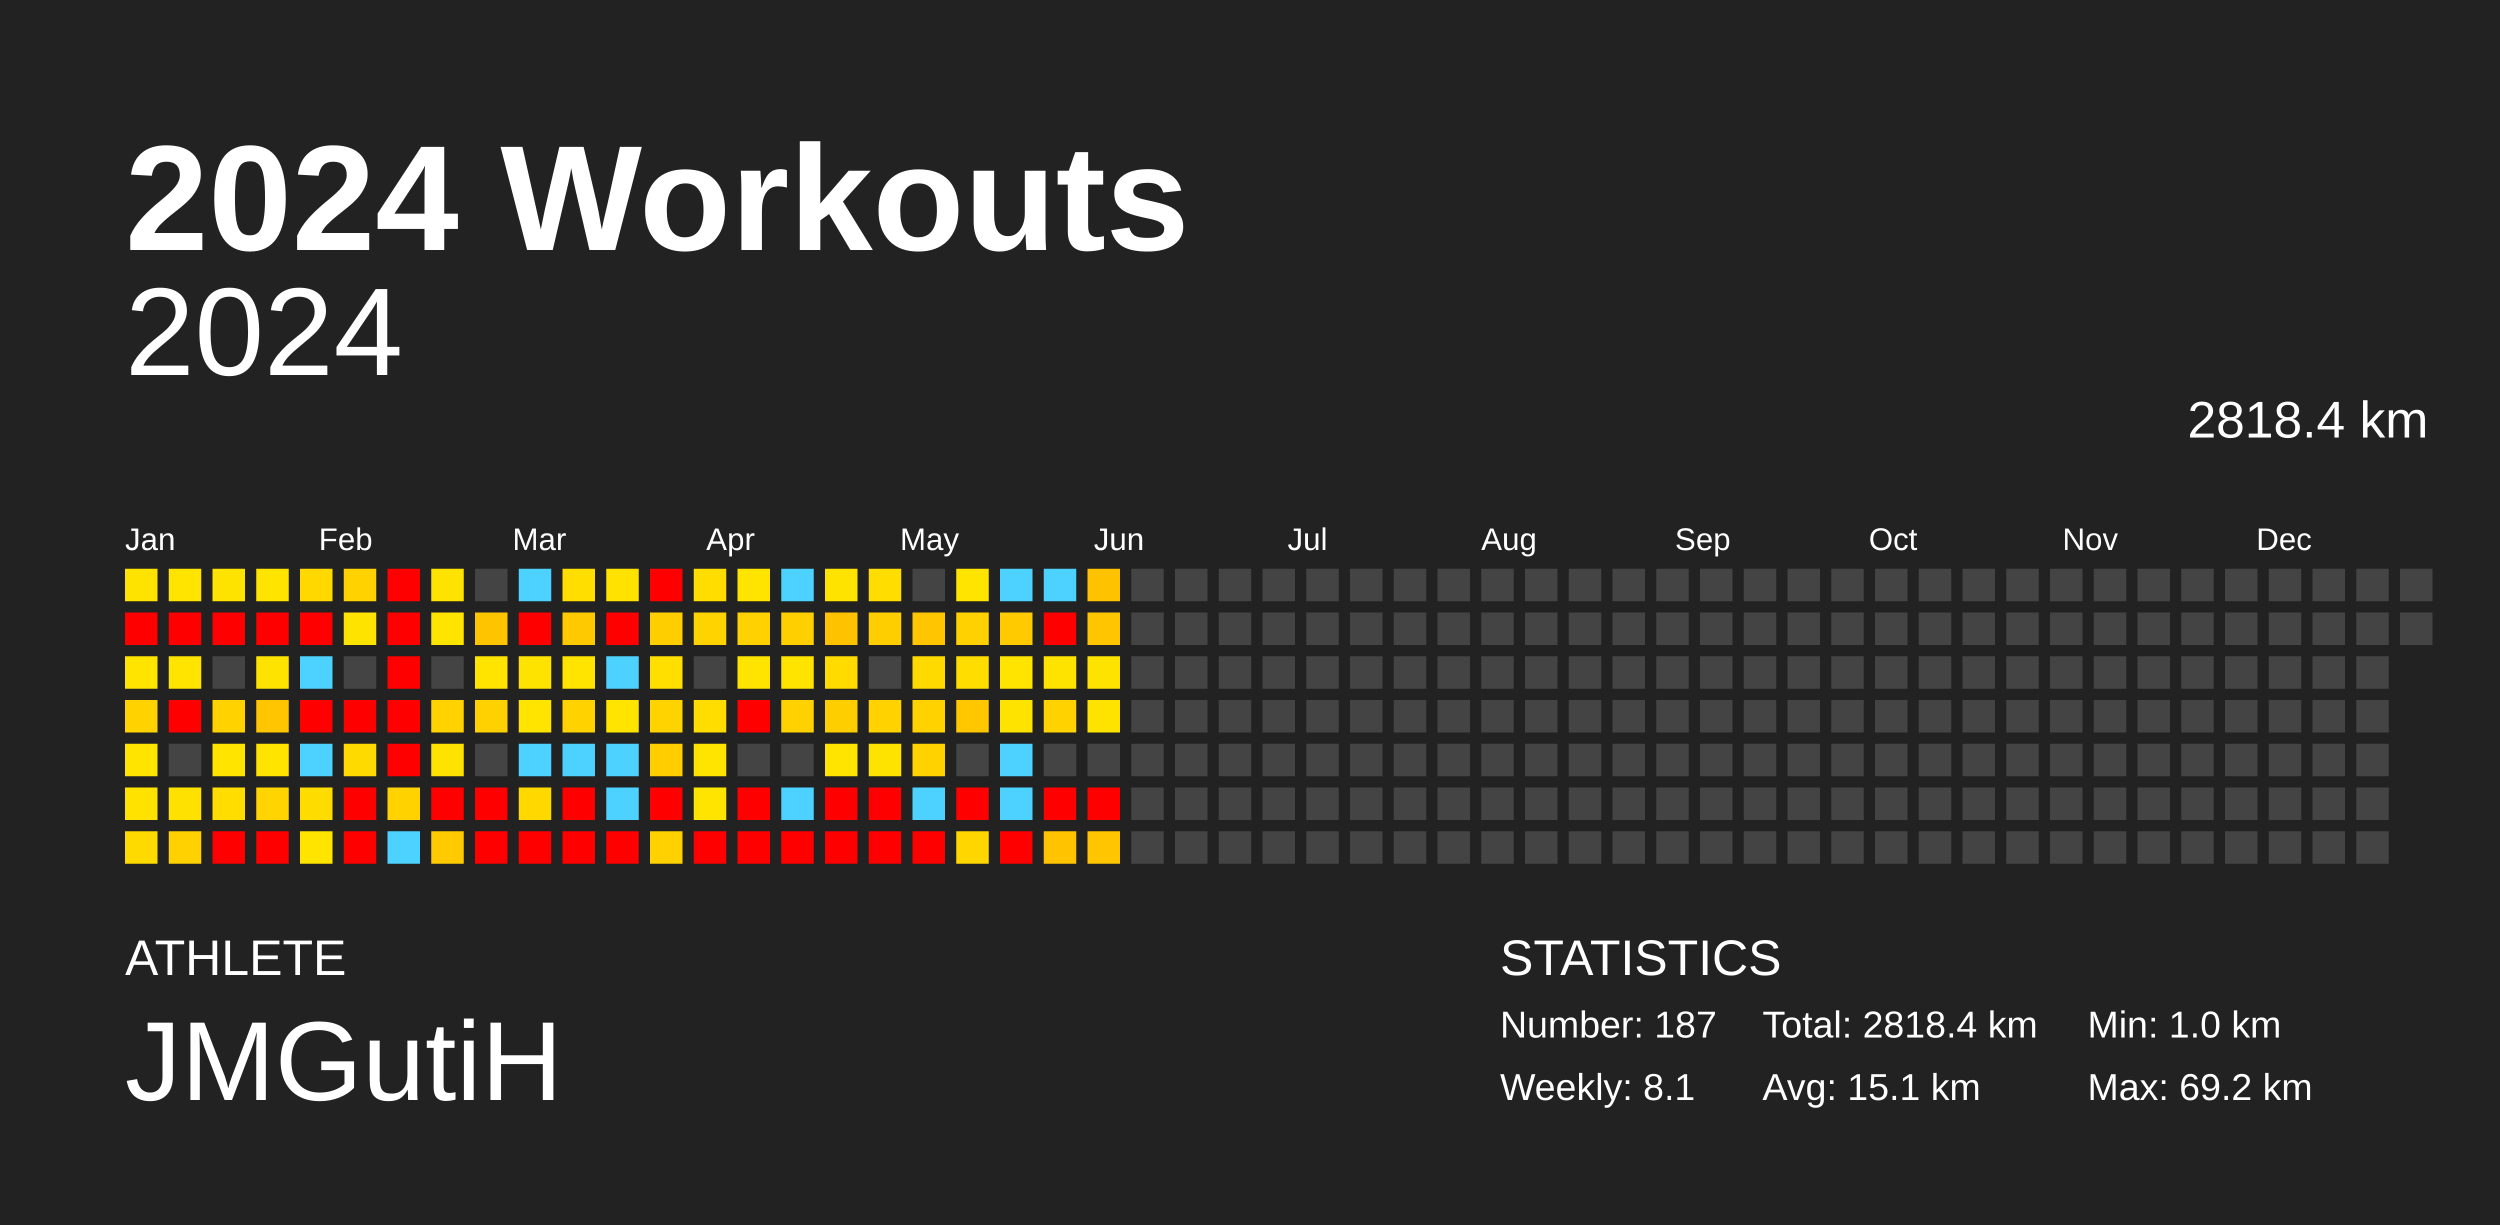
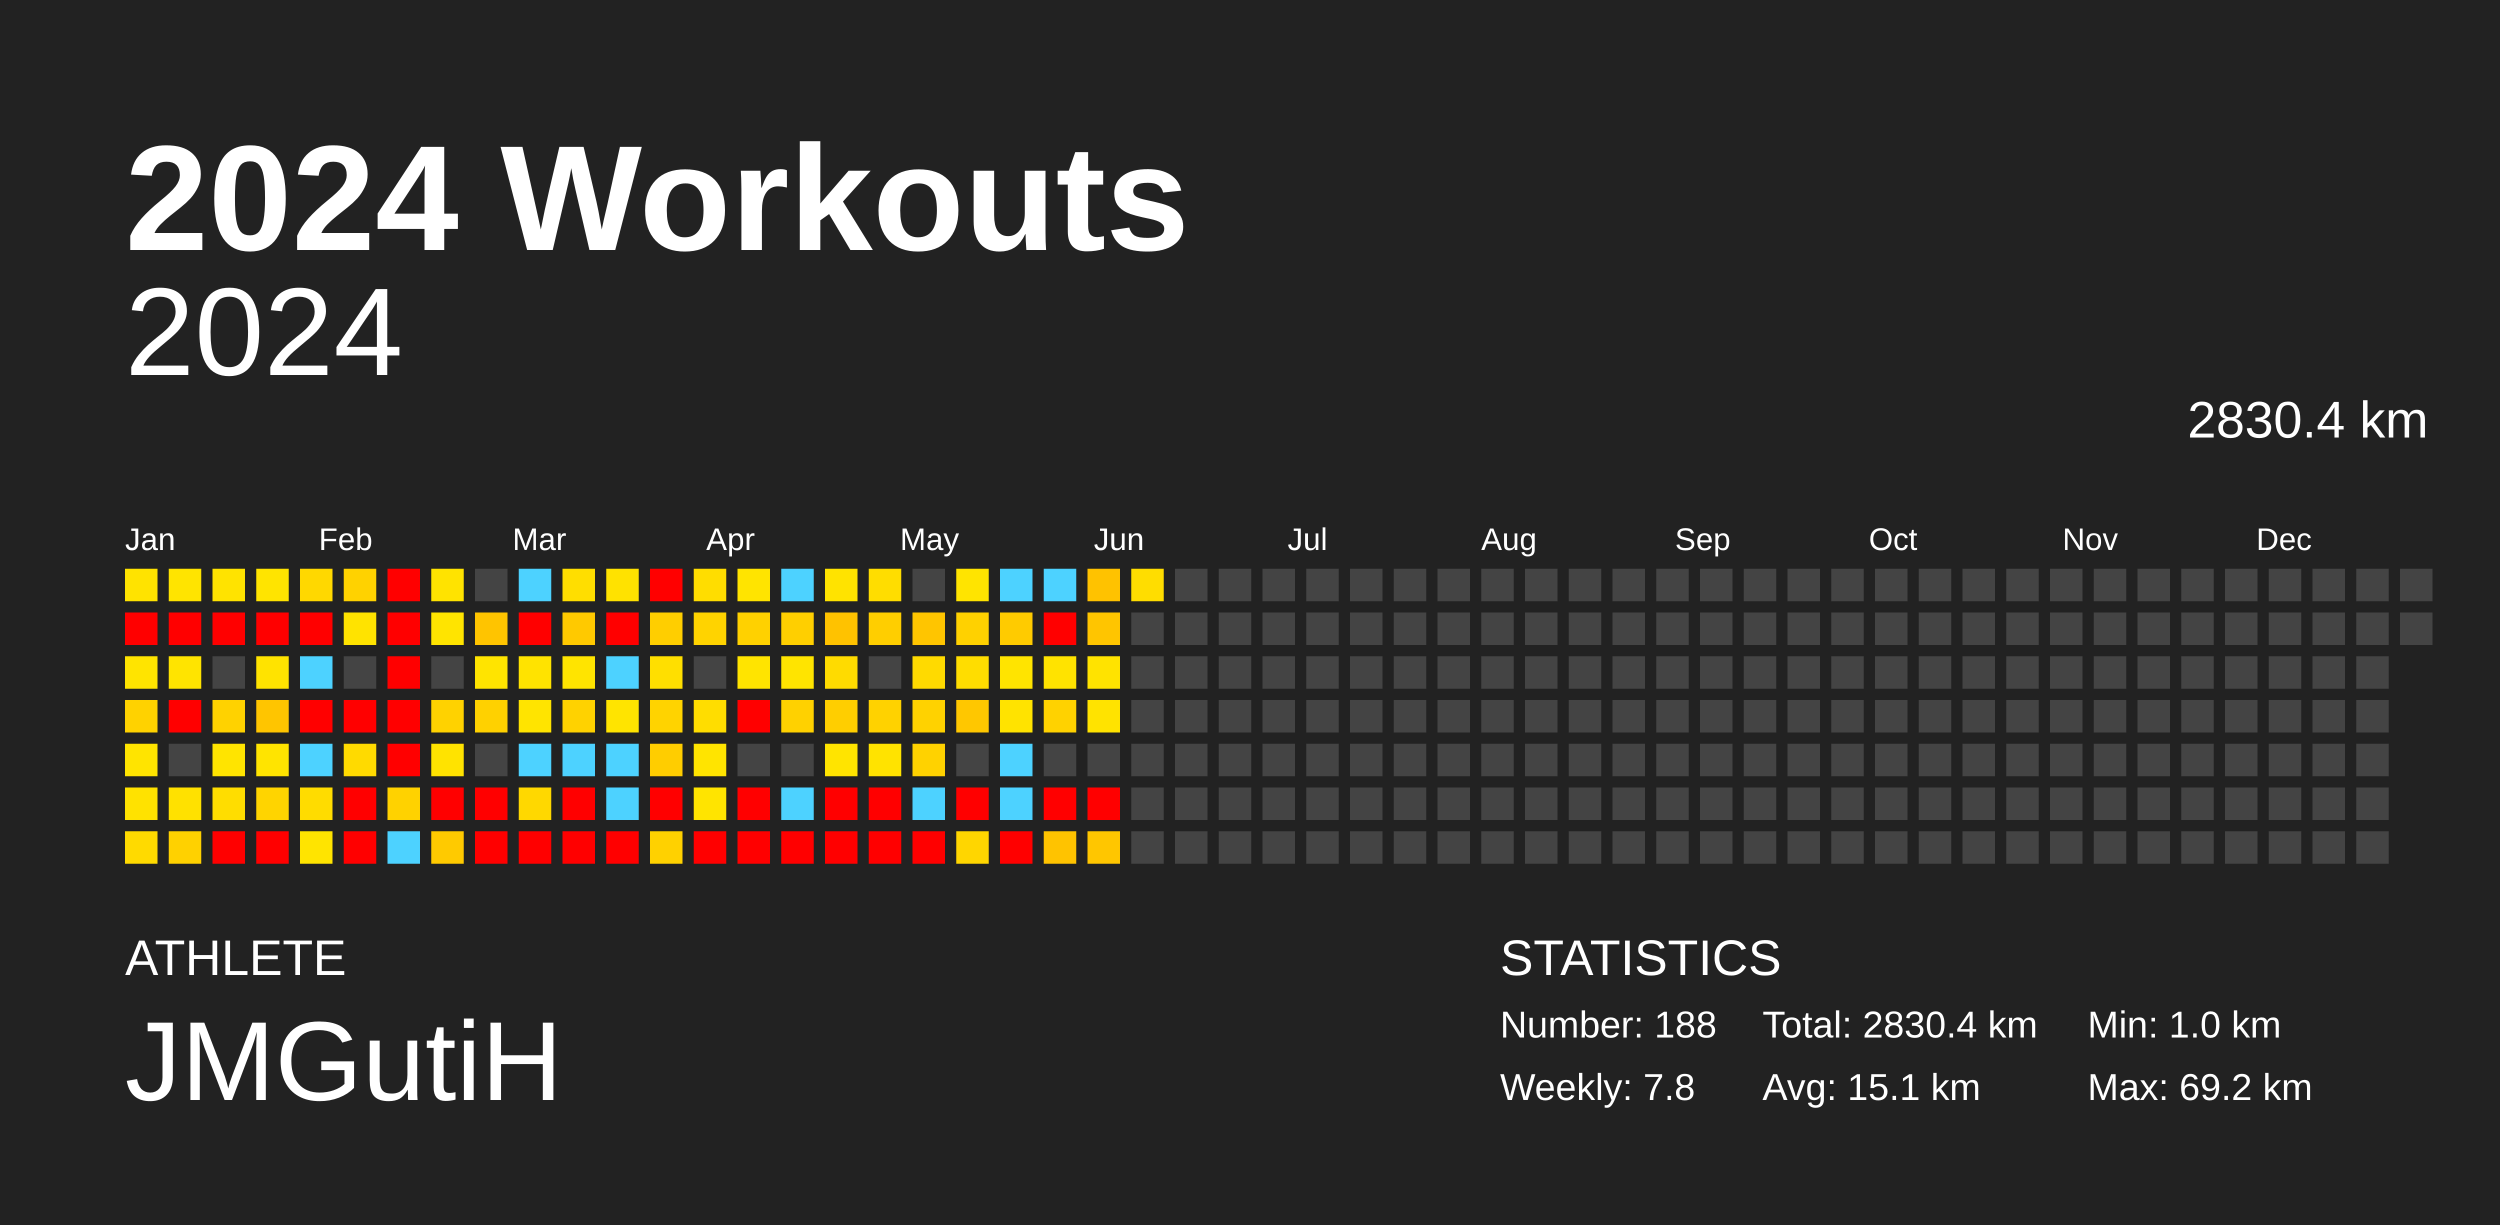
<svg xmlns="http://www.w3.org/2000/svg" baseProfile="full" height="98mm" version="1.1" viewBox="0,0,200,98" width="200mm">
  <defs />
  <rect fill="#222222" height="98" width="200" x="0" y="0" />
  <text fill="#FFFFFF" style="font-size:12px; font-family:Arial; font-weight:bold;" x="10" y="20">2024 Workouts</text>
  <text fill="#FFFFFF" style="font-size:4px; font-family:Arial" x="10" y="78">ATHLETE</text>
  <text fill="#FFFFFF" style="font-size:9px; font-family:Arial" x="10" y="88">JMGutiH</text>
  <text fill="#FFFFFF" style="font-size:4px; font-family:Arial" x="120" y="78">STATISTICS</text>
-   <text fill="#FFFFFF" style="font-size:3px; font-family:Arial" x="120" y="83">Number: 187</text>
-   <text fill="#FFFFFF" style="font-size:3px; font-family:Arial" x="120" y="88">Weekly: 8.1</text>
-   <text fill="#FFFFFF" style="font-size:3px; font-family:Arial" x="141" y="83">Total: 2818.4 km</text>
+   <text fill="#FFFFFF" style="font-size:3px; font-family:Arial" x="120" y="83">Number: 188</text>
+   <text fill="#FFFFFF" style="font-size:3px; font-family:Arial" x="120" y="88">Weekly: 7.8</text>
+   <text fill="#FFFFFF" style="font-size:3px; font-family:Arial" x="141" y="83">Total: 2830.4 km</text>
  <text fill="#FFFFFF" style="font-size:3px; font-family:Arial" x="141" y="88">Avg: 15.1 km</text>
  <text fill="#FFFFFF" style="font-size:3px; font-family:Arial" x="167" y="83">Min: 1.0 km</text>
  <text fill="#FFFFFF" style="font-size:3px; font-family:Arial" x="167" y="88">Max: 69.2 km</text>
  <text alignment-baseline="hanging" fill="#FFFFFF" style="font-size:10.0px; font-family:Arial;" x="10" y="30">2024</text>
-   <text alignment-baseline="hanging" fill="#FFFFFF" style="font-size:4.125px; font-family:Arial;" x="175" y="35">2818.4 km</text>
+   <text alignment-baseline="hanging" fill="#FFFFFF" style="font-size:4.125px; font-family:Arial;" x="175" y="35">2830.4 km</text>
  <text fill="#FFFFFF" style="font-size:2.5px; font-family:Arial" x="10.0" y="44">Jan</text>
  <text fill="#FFFFFF" style="font-size:2.5px; font-family:Arial" x="25.5" y="44">Feb</text>
  <text fill="#FFFFFF" style="font-size:2.5px; font-family:Arial" x="41.0" y="44">Mar</text>
  <text fill="#FFFFFF" style="font-size:2.5px; font-family:Arial" x="56.5" y="44">Apr</text>
  <text fill="#FFFFFF" style="font-size:2.5px; font-family:Arial" x="72.0" y="44">May</text>
  <text fill="#FFFFFF" style="font-size:2.5px; font-family:Arial" x="87.5" y="44">Jun</text>
  <text fill="#FFFFFF" style="font-size:2.5px; font-family:Arial" x="103.0" y="44">Jul</text>
  <text fill="#FFFFFF" style="font-size:2.5px; font-family:Arial" x="118.5" y="44">Aug</text>
  <text fill="#FFFFFF" style="font-size:2.5px; font-family:Arial" x="134.0" y="44">Sep</text>
  <text fill="#FFFFFF" style="font-size:2.5px; font-family:Arial" x="149.5" y="44">Oct</text>
  <text fill="#FFFFFF" style="font-size:2.5px; font-family:Arial" x="165.0" y="44">Nov</text>
  <text fill="#FFFFFF" style="font-size:2.5px; font-family:Arial" x="180.5" y="44">Dec</text>
  <rect fill="#ffe300" height="2.6" width="2.6" x="10.0" y="45.5" />
  <rect fill="red" height="2.6" width="2.6" x="10.0" y="49.0" />
  <rect fill="#ffe400" height="2.6" width="2.6" x="10.0" y="52.5" />
  <rect fill="#ffd200" height="2.6" width="2.6" x="10.0" y="56.0" />
  <rect fill="#ffe400" height="2.6" width="2.6" x="10.0" y="59.5" />
  <rect fill="#ffe200" height="2.6" width="2.6" x="10.0" y="63.0" />
  <rect fill="#ffda00" height="2.6" width="2.6" x="10.0" y="66.5" />
  <rect fill="#ffe400" height="2.6" width="2.6" x="13.5" y="45.5" />
  <rect fill="red" height="2.6" width="2.6" x="13.5" y="49.0" />
  <rect fill="#ffe400" height="2.6" width="2.6" x="13.5" y="52.5" />
  <rect fill="red" height="2.6" width="2.6" x="13.5" y="56.0" />
  <rect fill="#444444" height="2.6" width="2.6" x="13.5" y="59.5" />
  <rect fill="#ffe100" height="2.6" width="2.6" x="13.5" y="63.0" />
  <rect fill="#ffd100" height="2.6" width="2.6" x="13.5" y="66.5" />
  <rect fill="#ffe300" height="2.6" width="2.6" x="17.0" y="45.5" />
  <rect fill="red" height="2.6" width="2.6" x="17.0" y="49.0" />
  <rect fill="#444444" height="2.6" width="2.6" x="17.0" y="52.5" />
  <rect fill="#ffd200" height="2.6" width="2.6" x="17.0" y="56.0" />
  <rect fill="#ffe400" height="2.6" width="2.6" x="17.0" y="59.5" />
  <rect fill="#ffdd00" height="2.6" width="2.6" x="17.0" y="63.0" />
  <rect fill="red" height="2.6" width="2.6" x="17.0" y="66.5" />
  <rect fill="#ffe400" height="2.6" width="2.6" x="20.5" y="45.5" />
  <rect fill="red" height="2.6" width="2.6" x="20.5" y="49.0" />
  <rect fill="#ffe300" height="2.6" width="2.6" x="20.5" y="52.5" />
  <rect fill="#ffc500" height="2.6" width="2.6" x="20.5" y="56.0" />
  <rect fill="#ffe400" height="2.6" width="2.6" x="20.5" y="59.5" />
  <rect fill="#ffd400" height="2.6" width="2.6" x="20.5" y="63.0" />
  <rect fill="red" height="2.6" width="2.6" x="20.5" y="66.5" />
  <rect fill="#ffd800" height="2.6" width="2.6" x="24.0" y="45.5" />
  <rect fill="red" height="2.6" width="2.6" x="24.0" y="49.0" />
  <rect fill="#4dd2ff" height="2.6" width="2.6" x="24.0" y="52.5" />
  <rect fill="red" height="2.6" width="2.6" x="24.0" y="56.0" />
  <rect fill="#4dd2ff" height="2.6" width="2.6" x="24.0" y="59.5" />
  <rect fill="#ffdc00" height="2.6" width="2.6" x="24.0" y="63.0" />
  <rect fill="#ffe400" height="2.6" width="2.6" x="24.0" y="66.5" />
  <rect fill="#ffd200" height="2.6" width="2.6" x="27.5" y="45.5" />
  <rect fill="#ffe300" height="2.6" width="2.6" x="27.5" y="49.0" />
  <rect fill="#444444" height="2.6" width="2.6" x="27.5" y="52.5" />
  <rect fill="red" height="2.6" width="2.6" x="27.5" y="56.0" />
  <rect fill="#ffda00" height="2.6" width="2.6" x="27.5" y="59.5" />
  <rect fill="red" height="2.6" width="2.6" x="27.5" y="63.0" />
  <rect fill="red" height="2.6" width="2.6" x="27.5" y="66.5" />
  <rect fill="red" height="2.6" width="2.6" x="31.0" y="45.5" />
  <rect fill="red" height="2.6" width="2.6" x="31.0" y="49.0" />
  <rect fill="red" height="2.6" width="2.6" x="31.0" y="52.5" />
  <rect fill="red" height="2.6" width="2.6" x="31.0" y="56.0" />
  <rect fill="red" height="2.6" width="2.6" x="31.0" y="59.5" />
  <rect fill="#ffd200" height="2.6" width="2.6" x="31.0" y="63.0" />
  <rect fill="#4dd2ff" height="2.6" width="2.6" x="31.0" y="66.5" />
  <rect fill="#ffe300" height="2.6" width="2.6" x="34.5" y="45.5" />
  <rect fill="#ffe400" height="2.6" width="2.6" x="34.5" y="49.0" />
  <rect fill="#444444" height="2.6" width="2.6" x="34.5" y="52.5" />
  <rect fill="#ffd200" height="2.6" width="2.6" x="34.5" y="56.0" />
  <rect fill="#ffe300" height="2.6" width="2.6" x="34.5" y="59.5" />
  <rect fill="red" height="2.6" width="2.6" x="34.5" y="63.0" />
  <rect fill="#ffca00" height="2.6" width="2.6" x="34.5" y="66.5" />
  <rect fill="#444444" height="2.6" width="2.6" x="38.0" y="45.5" />
  <rect fill="#ffc400" height="2.6" width="2.6" x="38.0" y="49.0" />
  <rect fill="#ffe400" height="2.6" width="2.6" x="38.0" y="52.5" />
  <rect fill="#ffd100" height="2.6" width="2.6" x="38.0" y="56.0" />
  <rect fill="#444444" height="2.6" width="2.6" x="38.0" y="59.5" />
  <rect fill="red" height="2.6" width="2.6" x="38.0" y="63.0" />
  <rect fill="red" height="2.6" width="2.6" x="38.0" y="66.5" />
  <rect fill="#4dd2ff" height="2.6" width="2.6" x="41.5" y="45.5" />
  <rect fill="red" height="2.6" width="2.6" x="41.5" y="49.0" />
  <rect fill="#ffe300" height="2.6" width="2.6" x="41.5" y="52.5" />
  <rect fill="#ffe400" height="2.6" width="2.6" x="41.5" y="56.0" />
  <rect fill="#4dd2ff" height="2.6" width="2.6" x="41.5" y="59.5" />
  <rect fill="#ffd800" height="2.6" width="2.6" x="41.5" y="63.0" />
  <rect fill="red" height="2.6" width="2.6" x="41.5" y="66.5" />
  <rect fill="#ffde00" height="2.6" width="2.6" x="45.0" y="45.5" />
  <rect fill="#ffc900" height="2.6" width="2.6" x="45.0" y="49.0" />
  <rect fill="#ffe400" height="2.6" width="2.6" x="45.0" y="52.5" />
  <rect fill="#ffd200" height="2.6" width="2.6" x="45.0" y="56.0" />
  <rect fill="#4dd2ff" height="2.6" width="2.6" x="45.0" y="59.5" />
  <rect fill="red" height="2.6" width="2.6" x="45.0" y="63.0" />
  <rect fill="red" height="2.6" width="2.6" x="45.0" y="66.5" />
  <rect fill="#ffe200" height="2.6" width="2.6" x="48.5" y="45.5" />
  <rect fill="red" height="2.6" width="2.6" x="48.5" y="49.0" />
  <rect fill="#4dd2ff" height="2.6" width="2.6" x="48.5" y="52.5" />
  <rect fill="#ffe400" height="2.6" width="2.6" x="48.5" y="56.0" />
  <rect fill="#4dd2ff" height="2.6" width="2.6" x="48.5" y="59.5" />
  <rect fill="#4dd2ff" height="2.6" width="2.6" x="48.5" y="63.0" />
  <rect fill="red" height="2.6" width="2.6" x="48.5" y="66.5" />
  <rect fill="red" height="2.6" width="2.6" x="52.0" y="45.5" />
  <rect fill="#ffce00" height="2.6" width="2.6" x="52.0" y="49.0" />
  <rect fill="#ffdf00" height="2.6" width="2.6" x="52.0" y="52.5" />
  <rect fill="#ffd300" height="2.6" width="2.6" x="52.0" y="56.0" />
  <rect fill="#ffcd00" height="2.6" width="2.6" x="52.0" y="59.5" />
  <rect fill="red" height="2.6" width="2.6" x="52.0" y="63.0" />
  <rect fill="#ffd100" height="2.6" width="2.6" x="52.0" y="66.5" />
  <rect fill="#ffdd00" height="2.6" width="2.6" x="55.5" y="45.5" />
  <rect fill="#ffd300" height="2.6" width="2.6" x="55.5" y="49.0" />
  <rect fill="#444444" height="2.6" width="2.6" x="55.5" y="52.5" />
  <rect fill="#ffdd00" height="2.6" width="2.6" x="55.5" y="56.0" />
  <rect fill="#ffe400" height="2.6" width="2.6" x="55.5" y="59.5" />
  <rect fill="#ffe400" height="2.6" width="2.6" x="55.5" y="63.0" />
  <rect fill="red" height="2.6" width="2.6" x="55.5" y="66.5" />
  <rect fill="#ffe400" height="2.6" width="2.6" x="59.0" y="45.5" />
  <rect fill="#ffd100" height="2.6" width="2.6" x="59.0" y="49.0" />
  <rect fill="#ffe400" height="2.6" width="2.6" x="59.0" y="52.5" />
  <rect fill="red" height="2.6" width="2.6" x="59.0" y="56.0" />
  <rect fill="#444444" height="2.6" width="2.6" x="59.0" y="59.5" />
  <rect fill="red" height="2.6" width="2.6" x="59.0" y="63.0" />
  <rect fill="red" height="2.6" width="2.6" x="59.0" y="66.5" />
  <rect fill="#4dd2ff" height="2.6" width="2.6" x="62.5" y="45.5" />
  <rect fill="#ffcf00" height="2.6" width="2.6" x="62.5" y="49.0" />
  <rect fill="#ffe400" height="2.6" width="2.6" x="62.5" y="52.5" />
  <rect fill="#ffd100" height="2.6" width="2.6" x="62.5" y="56.0" />
  <rect fill="#444444" height="2.6" width="2.6" x="62.5" y="59.5" />
  <rect fill="#4dd2ff" height="2.6" width="2.6" x="62.5" y="63.0" />
  <rect fill="red" height="2.6" width="2.6" x="62.5" y="66.5" />
  <rect fill="#ffe300" height="2.6" width="2.6" x="66.0" y="45.5" />
  <rect fill="#ffc200" height="2.6" width="2.6" x="66.0" y="49.0" />
  <rect fill="#ffdb00" height="2.6" width="2.6" x="66.0" y="52.5" />
  <rect fill="#ffce00" height="2.6" width="2.6" x="66.0" y="56.0" />
  <rect fill="#ffe400" height="2.6" width="2.6" x="66.0" y="59.5" />
  <rect fill="red" height="2.6" width="2.6" x="66.0" y="63.0" />
  <rect fill="red" height="2.6" width="2.6" x="66.0" y="66.5" />
  <rect fill="#ffdd00" height="2.6" width="2.6" x="69.5" y="45.5" />
  <rect fill="#ffce00" height="2.6" width="2.6" x="69.5" y="49.0" />
  <rect fill="#444444" height="2.6" width="2.6" x="69.5" y="52.5" />
  <rect fill="#ffd200" height="2.6" width="2.6" x="69.5" y="56.0" />
  <rect fill="#ffe300" height="2.6" width="2.6" x="69.5" y="59.5" />
  <rect fill="red" height="2.6" width="2.6" x="69.5" y="63.0" />
  <rect fill="red" height="2.6" width="2.6" x="69.5" y="66.5" />
  <rect fill="#444444" height="2.6" width="2.6" x="73.0" y="45.5" />
  <rect fill="#ffc500" height="2.6" width="2.6" x="73.0" y="49.0" />
  <rect fill="#ffda00" height="2.6" width="2.6" x="73.0" y="52.5" />
  <rect fill="#ffd200" height="2.6" width="2.6" x="73.0" y="56.0" />
  <rect fill="#ffd200" height="2.6" width="2.6" x="73.0" y="59.5" />
  <rect fill="#4dd2ff" height="2.6" width="2.6" x="73.0" y="63.0" />
  <rect fill="red" height="2.6" width="2.6" x="73.0" y="66.5" />
  <rect fill="#ffe400" height="2.6" width="2.6" x="76.5" y="45.5" />
  <rect fill="#ffd100" height="2.6" width="2.6" x="76.5" y="49.0" />
  <rect fill="#ffdd00" height="2.6" width="2.6" x="76.5" y="52.5" />
  <rect fill="#ffc700" height="2.6" width="2.6" x="76.5" y="56.0" />
  <rect fill="#444444" height="2.6" width="2.6" x="76.5" y="59.5" />
  <rect fill="red" height="2.6" width="2.6" x="76.5" y="63.0" />
  <rect fill="#ffd600" height="2.6" width="2.6" x="76.5" y="66.5" />
  <rect fill="#4dd2ff" height="2.6" width="2.6" x="80.0" y="45.5" />
  <rect fill="#ffcb00" height="2.6" width="2.6" x="80.0" y="49.0" />
  <rect fill="#ffe400" height="2.6" width="2.6" x="80.0" y="52.5" />
  <rect fill="#ffe300" height="2.6" width="2.6" x="80.0" y="56.0" />
  <rect fill="#4dd2ff" height="2.6" width="2.6" x="80.0" y="59.5" />
  <rect fill="#4dd2ff" height="2.6" width="2.6" x="80.0" y="63.0" />
  <rect fill="red" height="2.6" width="2.6" x="80.0" y="66.5" />
  <rect fill="#4dd2ff" height="2.6" width="2.6" x="83.5" y="45.5" />
  <rect fill="red" height="2.6" width="2.6" x="83.5" y="49.0" />
  <rect fill="#ffe300" height="2.6" width="2.6" x="83.5" y="52.5" />
  <rect fill="#ffd200" height="2.6" width="2.6" x="83.5" y="56.0" />
  <rect fill="#444444" height="2.6" width="2.6" x="83.5" y="59.5" />
  <rect fill="red" height="2.6" width="2.6" x="83.5" y="63.0" />
  <rect fill="#ffc300" height="2.6" width="2.6" x="83.5" y="66.5" />
  <rect fill="#ffc200" height="2.6" width="2.6" x="87.0" y="45.5" />
  <rect fill="#ffc500" height="2.6" width="2.6" x="87.0" y="49.0" />
  <rect fill="#ffe300" height="2.6" width="2.6" x="87.0" y="52.5" />
  <rect fill="#ffe300" height="2.6" width="2.6" x="87.0" y="56.0" />
  <rect fill="#444444" height="2.6" width="2.6" x="87.0" y="59.5" />
  <rect fill="red" height="2.6" width="2.6" x="87.0" y="63.0" />
  <rect fill="#ffc600" height="2.6" width="2.6" x="87.0" y="66.5" />
-   <rect fill="#444444" height="2.6" width="2.6" x="90.5" y="45.5" />
+   <rect fill="#ffdd00" height="2.6" width="2.6" x="90.5" y="45.5" />
  <rect fill="#444444" height="2.6" width="2.6" x="90.5" y="49.0" />
  <rect fill="#444444" height="2.6" width="2.6" x="90.5" y="52.5" />
  <rect fill="#444444" height="2.6" width="2.6" x="90.5" y="56.0" />
  <rect fill="#444444" height="2.6" width="2.6" x="90.5" y="59.5" />
  <rect fill="#444444" height="2.6" width="2.6" x="90.5" y="63.0" />
  <rect fill="#444444" height="2.6" width="2.6" x="90.5" y="66.5" />
  <rect fill="#444444" height="2.6" width="2.6" x="94.0" y="45.5" />
  <rect fill="#444444" height="2.6" width="2.6" x="94.0" y="49.0" />
  <rect fill="#444444" height="2.6" width="2.6" x="94.0" y="52.5" />
  <rect fill="#444444" height="2.6" width="2.6" x="94.0" y="56.0" />
  <rect fill="#444444" height="2.6" width="2.6" x="94.0" y="59.5" />
  <rect fill="#444444" height="2.6" width="2.6" x="94.0" y="63.0" />
  <rect fill="#444444" height="2.6" width="2.6" x="94.0" y="66.5" />
  <rect fill="#444444" height="2.6" width="2.6" x="97.5" y="45.5" />
  <rect fill="#444444" height="2.6" width="2.6" x="97.5" y="49.0" />
  <rect fill="#444444" height="2.6" width="2.6" x="97.5" y="52.5" />
  <rect fill="#444444" height="2.6" width="2.6" x="97.5" y="56.0" />
  <rect fill="#444444" height="2.6" width="2.6" x="97.5" y="59.5" />
  <rect fill="#444444" height="2.6" width="2.6" x="97.5" y="63.0" />
  <rect fill="#444444" height="2.6" width="2.6" x="97.5" y="66.5" />
  <rect fill="#444444" height="2.6" width="2.6" x="101.0" y="45.5" />
  <rect fill="#444444" height="2.6" width="2.6" x="101.0" y="49.0" />
  <rect fill="#444444" height="2.6" width="2.6" x="101.0" y="52.5" />
  <rect fill="#444444" height="2.6" width="2.6" x="101.0" y="56.0" />
  <rect fill="#444444" height="2.6" width="2.6" x="101.0" y="59.5" />
  <rect fill="#444444" height="2.6" width="2.6" x="101.0" y="63.0" />
  <rect fill="#444444" height="2.6" width="2.6" x="101.0" y="66.5" />
  <rect fill="#444444" height="2.6" width="2.6" x="104.5" y="45.5" />
  <rect fill="#444444" height="2.6" width="2.6" x="104.5" y="49.0" />
  <rect fill="#444444" height="2.6" width="2.6" x="104.5" y="52.5" />
  <rect fill="#444444" height="2.6" width="2.6" x="104.5" y="56.0" />
  <rect fill="#444444" height="2.6" width="2.6" x="104.5" y="59.5" />
  <rect fill="#444444" height="2.6" width="2.6" x="104.5" y="63.0" />
  <rect fill="#444444" height="2.6" width="2.6" x="104.5" y="66.5" />
  <rect fill="#444444" height="2.6" width="2.6" x="108.0" y="45.5" />
  <rect fill="#444444" height="2.6" width="2.6" x="108.0" y="49.0" />
  <rect fill="#444444" height="2.6" width="2.6" x="108.0" y="52.5" />
  <rect fill="#444444" height="2.6" width="2.6" x="108.0" y="56.0" />
  <rect fill="#444444" height="2.6" width="2.6" x="108.0" y="59.5" />
  <rect fill="#444444" height="2.6" width="2.6" x="108.0" y="63.0" />
  <rect fill="#444444" height="2.6" width="2.6" x="108.0" y="66.5" />
  <rect fill="#444444" height="2.6" width="2.6" x="111.5" y="45.5" />
  <rect fill="#444444" height="2.6" width="2.6" x="111.5" y="49.0" />
  <rect fill="#444444" height="2.6" width="2.6" x="111.5" y="52.5" />
  <rect fill="#444444" height="2.6" width="2.6" x="111.5" y="56.0" />
  <rect fill="#444444" height="2.6" width="2.6" x="111.5" y="59.5" />
  <rect fill="#444444" height="2.6" width="2.6" x="111.5" y="63.0" />
  <rect fill="#444444" height="2.6" width="2.6" x="111.5" y="66.5" />
  <rect fill="#444444" height="2.6" width="2.6" x="115.0" y="45.5" />
  <rect fill="#444444" height="2.6" width="2.6" x="115.0" y="49.0" />
  <rect fill="#444444" height="2.6" width="2.6" x="115.0" y="52.5" />
  <rect fill="#444444" height="2.6" width="2.6" x="115.0" y="56.0" />
  <rect fill="#444444" height="2.6" width="2.6" x="115.0" y="59.5" />
  <rect fill="#444444" height="2.6" width="2.6" x="115.0" y="63.0" />
  <rect fill="#444444" height="2.6" width="2.6" x="115.0" y="66.5" />
  <rect fill="#444444" height="2.6" width="2.6" x="118.5" y="45.5" />
  <rect fill="#444444" height="2.6" width="2.6" x="118.5" y="49.0" />
  <rect fill="#444444" height="2.6" width="2.6" x="118.5" y="52.5" />
  <rect fill="#444444" height="2.6" width="2.6" x="118.5" y="56.0" />
  <rect fill="#444444" height="2.6" width="2.6" x="118.5" y="59.5" />
  <rect fill="#444444" height="2.6" width="2.6" x="118.5" y="63.0" />
  <rect fill="#444444" height="2.6" width="2.6" x="118.5" y="66.5" />
  <rect fill="#444444" height="2.6" width="2.6" x="122.0" y="45.5" />
  <rect fill="#444444" height="2.6" width="2.6" x="122.0" y="49.0" />
  <rect fill="#444444" height="2.6" width="2.6" x="122.0" y="52.5" />
  <rect fill="#444444" height="2.6" width="2.6" x="122.0" y="56.0" />
  <rect fill="#444444" height="2.6" width="2.6" x="122.0" y="59.5" />
  <rect fill="#444444" height="2.6" width="2.6" x="122.0" y="63.0" />
  <rect fill="#444444" height="2.6" width="2.6" x="122.0" y="66.5" />
  <rect fill="#444444" height="2.6" width="2.6" x="125.5" y="45.5" />
  <rect fill="#444444" height="2.6" width="2.6" x="125.5" y="49.0" />
  <rect fill="#444444" height="2.6" width="2.6" x="125.5" y="52.5" />
  <rect fill="#444444" height="2.6" width="2.6" x="125.5" y="56.0" />
  <rect fill="#444444" height="2.6" width="2.6" x="125.5" y="59.5" />
  <rect fill="#444444" height="2.6" width="2.6" x="125.5" y="63.0" />
  <rect fill="#444444" height="2.6" width="2.6" x="125.5" y="66.5" />
  <rect fill="#444444" height="2.6" width="2.6" x="129.0" y="45.5" />
  <rect fill="#444444" height="2.6" width="2.6" x="129.0" y="49.0" />
  <rect fill="#444444" height="2.6" width="2.6" x="129.0" y="52.5" />
  <rect fill="#444444" height="2.6" width="2.6" x="129.0" y="56.0" />
  <rect fill="#444444" height="2.6" width="2.6" x="129.0" y="59.5" />
  <rect fill="#444444" height="2.6" width="2.6" x="129.0" y="63.0" />
  <rect fill="#444444" height="2.6" width="2.6" x="129.0" y="66.5" />
  <rect fill="#444444" height="2.6" width="2.6" x="132.5" y="45.5" />
  <rect fill="#444444" height="2.6" width="2.6" x="132.5" y="49.0" />
  <rect fill="#444444" height="2.6" width="2.6" x="132.5" y="52.5" />
  <rect fill="#444444" height="2.6" width="2.6" x="132.5" y="56.0" />
  <rect fill="#444444" height="2.6" width="2.6" x="132.5" y="59.5" />
  <rect fill="#444444" height="2.6" width="2.6" x="132.5" y="63.0" />
  <rect fill="#444444" height="2.6" width="2.6" x="132.5" y="66.5" />
  <rect fill="#444444" height="2.6" width="2.6" x="136.0" y="45.5" />
  <rect fill="#444444" height="2.6" width="2.6" x="136.0" y="49.0" />
  <rect fill="#444444" height="2.6" width="2.6" x="136.0" y="52.5" />
  <rect fill="#444444" height="2.6" width="2.6" x="136.0" y="56.0" />
  <rect fill="#444444" height="2.6" width="2.6" x="136.0" y="59.5" />
  <rect fill="#444444" height="2.6" width="2.6" x="136.0" y="63.0" />
  <rect fill="#444444" height="2.6" width="2.6" x="136.0" y="66.5" />
  <rect fill="#444444" height="2.6" width="2.6" x="139.5" y="45.5" />
  <rect fill="#444444" height="2.6" width="2.6" x="139.5" y="49.0" />
  <rect fill="#444444" height="2.6" width="2.6" x="139.5" y="52.5" />
  <rect fill="#444444" height="2.6" width="2.6" x="139.5" y="56.0" />
  <rect fill="#444444" height="2.6" width="2.6" x="139.5" y="59.5" />
  <rect fill="#444444" height="2.6" width="2.6" x="139.5" y="63.0" />
  <rect fill="#444444" height="2.6" width="2.6" x="139.5" y="66.5" />
  <rect fill="#444444" height="2.6" width="2.6" x="143.0" y="45.5" />
  <rect fill="#444444" height="2.6" width="2.6" x="143.0" y="49.0" />
  <rect fill="#444444" height="2.6" width="2.6" x="143.0" y="52.5" />
  <rect fill="#444444" height="2.6" width="2.6" x="143.0" y="56.0" />
  <rect fill="#444444" height="2.6" width="2.6" x="143.0" y="59.5" />
  <rect fill="#444444" height="2.6" width="2.6" x="143.0" y="63.0" />
  <rect fill="#444444" height="2.6" width="2.6" x="143.0" y="66.5" />
  <rect fill="#444444" height="2.6" width="2.6" x="146.5" y="45.5" />
  <rect fill="#444444" height="2.6" width="2.6" x="146.5" y="49.0" />
  <rect fill="#444444" height="2.6" width="2.6" x="146.5" y="52.5" />
  <rect fill="#444444" height="2.6" width="2.6" x="146.5" y="56.0" />
  <rect fill="#444444" height="2.6" width="2.6" x="146.5" y="59.5" />
  <rect fill="#444444" height="2.6" width="2.6" x="146.5" y="63.0" />
  <rect fill="#444444" height="2.6" width="2.6" x="146.5" y="66.5" />
  <rect fill="#444444" height="2.6" width="2.6" x="150.0" y="45.5" />
  <rect fill="#444444" height="2.6" width="2.6" x="150.0" y="49.0" />
  <rect fill="#444444" height="2.6" width="2.6" x="150.0" y="52.5" />
  <rect fill="#444444" height="2.6" width="2.6" x="150.0" y="56.0" />
  <rect fill="#444444" height="2.6" width="2.6" x="150.0" y="59.5" />
  <rect fill="#444444" height="2.6" width="2.6" x="150.0" y="63.0" />
  <rect fill="#444444" height="2.6" width="2.6" x="150.0" y="66.5" />
  <rect fill="#444444" height="2.6" width="2.6" x="153.5" y="45.5" />
  <rect fill="#444444" height="2.6" width="2.6" x="153.5" y="49.0" />
  <rect fill="#444444" height="2.6" width="2.6" x="153.5" y="52.5" />
  <rect fill="#444444" height="2.6" width="2.6" x="153.5" y="56.0" />
  <rect fill="#444444" height="2.6" width="2.6" x="153.5" y="59.5" />
  <rect fill="#444444" height="2.6" width="2.6" x="153.5" y="63.0" />
  <rect fill="#444444" height="2.6" width="2.6" x="153.5" y="66.5" />
  <rect fill="#444444" height="2.6" width="2.6" x="157.0" y="45.5" />
  <rect fill="#444444" height="2.6" width="2.6" x="157.0" y="49.0" />
  <rect fill="#444444" height="2.6" width="2.6" x="157.0" y="52.5" />
  <rect fill="#444444" height="2.6" width="2.6" x="157.0" y="56.0" />
  <rect fill="#444444" height="2.6" width="2.6" x="157.0" y="59.5" />
  <rect fill="#444444" height="2.6" width="2.6" x="157.0" y="63.0" />
  <rect fill="#444444" height="2.6" width="2.6" x="157.0" y="66.5" />
  <rect fill="#444444" height="2.6" width="2.6" x="160.5" y="45.5" />
  <rect fill="#444444" height="2.6" width="2.6" x="160.5" y="49.0" />
  <rect fill="#444444" height="2.6" width="2.6" x="160.5" y="52.5" />
  <rect fill="#444444" height="2.6" width="2.6" x="160.5" y="56.0" />
  <rect fill="#444444" height="2.6" width="2.6" x="160.5" y="59.5" />
  <rect fill="#444444" height="2.6" width="2.6" x="160.5" y="63.0" />
  <rect fill="#444444" height="2.6" width="2.6" x="160.5" y="66.5" />
  <rect fill="#444444" height="2.6" width="2.6" x="164.0" y="45.5" />
  <rect fill="#444444" height="2.6" width="2.6" x="164.0" y="49.0" />
  <rect fill="#444444" height="2.6" width="2.6" x="164.0" y="52.5" />
  <rect fill="#444444" height="2.6" width="2.6" x="164.0" y="56.0" />
  <rect fill="#444444" height="2.6" width="2.6" x="164.0" y="59.5" />
  <rect fill="#444444" height="2.6" width="2.6" x="164.0" y="63.0" />
  <rect fill="#444444" height="2.6" width="2.6" x="164.0" y="66.5" />
  <rect fill="#444444" height="2.6" width="2.6" x="167.5" y="45.5" />
  <rect fill="#444444" height="2.6" width="2.6" x="167.5" y="49.0" />
  <rect fill="#444444" height="2.6" width="2.6" x="167.5" y="52.5" />
  <rect fill="#444444" height="2.6" width="2.6" x="167.5" y="56.0" />
  <rect fill="#444444" height="2.6" width="2.6" x="167.5" y="59.5" />
  <rect fill="#444444" height="2.6" width="2.6" x="167.5" y="63.0" />
  <rect fill="#444444" height="2.6" width="2.6" x="167.5" y="66.5" />
  <rect fill="#444444" height="2.6" width="2.6" x="171.0" y="45.5" />
  <rect fill="#444444" height="2.6" width="2.6" x="171.0" y="49.0" />
  <rect fill="#444444" height="2.6" width="2.6" x="171.0" y="52.5" />
  <rect fill="#444444" height="2.6" width="2.6" x="171.0" y="56.0" />
  <rect fill="#444444" height="2.6" width="2.6" x="171.0" y="59.5" />
  <rect fill="#444444" height="2.6" width="2.6" x="171.0" y="63.0" />
  <rect fill="#444444" height="2.6" width="2.6" x="171.0" y="66.5" />
  <rect fill="#444444" height="2.6" width="2.6" x="174.5" y="45.5" />
  <rect fill="#444444" height="2.6" width="2.6" x="174.5" y="49.0" />
  <rect fill="#444444" height="2.6" width="2.6" x="174.5" y="52.5" />
  <rect fill="#444444" height="2.6" width="2.6" x="174.5" y="56.0" />
  <rect fill="#444444" height="2.6" width="2.6" x="174.5" y="59.5" />
  <rect fill="#444444" height="2.6" width="2.6" x="174.5" y="63.0" />
  <rect fill="#444444" height="2.6" width="2.6" x="174.5" y="66.5" />
  <rect fill="#444444" height="2.6" width="2.6" x="178.0" y="45.5" />
  <rect fill="#444444" height="2.6" width="2.6" x="178.0" y="49.0" />
  <rect fill="#444444" height="2.6" width="2.6" x="178.0" y="52.5" />
  <rect fill="#444444" height="2.6" width="2.6" x="178.0" y="56.0" />
  <rect fill="#444444" height="2.6" width="2.6" x="178.0" y="59.5" />
  <rect fill="#444444" height="2.6" width="2.6" x="178.0" y="63.0" />
  <rect fill="#444444" height="2.6" width="2.6" x="178.0" y="66.5" />
  <rect fill="#444444" height="2.6" width="2.6" x="181.5" y="45.5" />
  <rect fill="#444444" height="2.6" width="2.6" x="181.5" y="49.0" />
  <rect fill="#444444" height="2.6" width="2.6" x="181.5" y="52.5" />
  <rect fill="#444444" height="2.6" width="2.6" x="181.5" y="56.0" />
  <rect fill="#444444" height="2.6" width="2.6" x="181.5" y="59.5" />
  <rect fill="#444444" height="2.6" width="2.6" x="181.5" y="63.0" />
  <rect fill="#444444" height="2.6" width="2.6" x="181.5" y="66.5" />
  <rect fill="#444444" height="2.6" width="2.6" x="185.0" y="45.5" />
  <rect fill="#444444" height="2.6" width="2.6" x="185.0" y="49.0" />
  <rect fill="#444444" height="2.6" width="2.6" x="185.0" y="52.5" />
  <rect fill="#444444" height="2.6" width="2.6" x="185.0" y="56.0" />
  <rect fill="#444444" height="2.6" width="2.6" x="185.0" y="59.5" />
  <rect fill="#444444" height="2.6" width="2.6" x="185.0" y="63.0" />
  <rect fill="#444444" height="2.6" width="2.6" x="185.0" y="66.5" />
  <rect fill="#444444" height="2.6" width="2.6" x="188.5" y="45.5" />
  <rect fill="#444444" height="2.6" width="2.6" x="188.5" y="49.0" />
  <rect fill="#444444" height="2.6" width="2.6" x="188.5" y="52.5" />
  <rect fill="#444444" height="2.6" width="2.6" x="188.5" y="56.0" />
  <rect fill="#444444" height="2.6" width="2.6" x="188.5" y="59.5" />
  <rect fill="#444444" height="2.6" width="2.6" x="188.5" y="63.0" />
  <rect fill="#444444" height="2.6" width="2.6" x="188.5" y="66.5" />
  <rect fill="#444444" height="2.6" width="2.6" x="192.0" y="45.5" />
  <rect fill="#444444" height="2.6" width="2.6" x="192.0" y="49.0" />
</svg>
